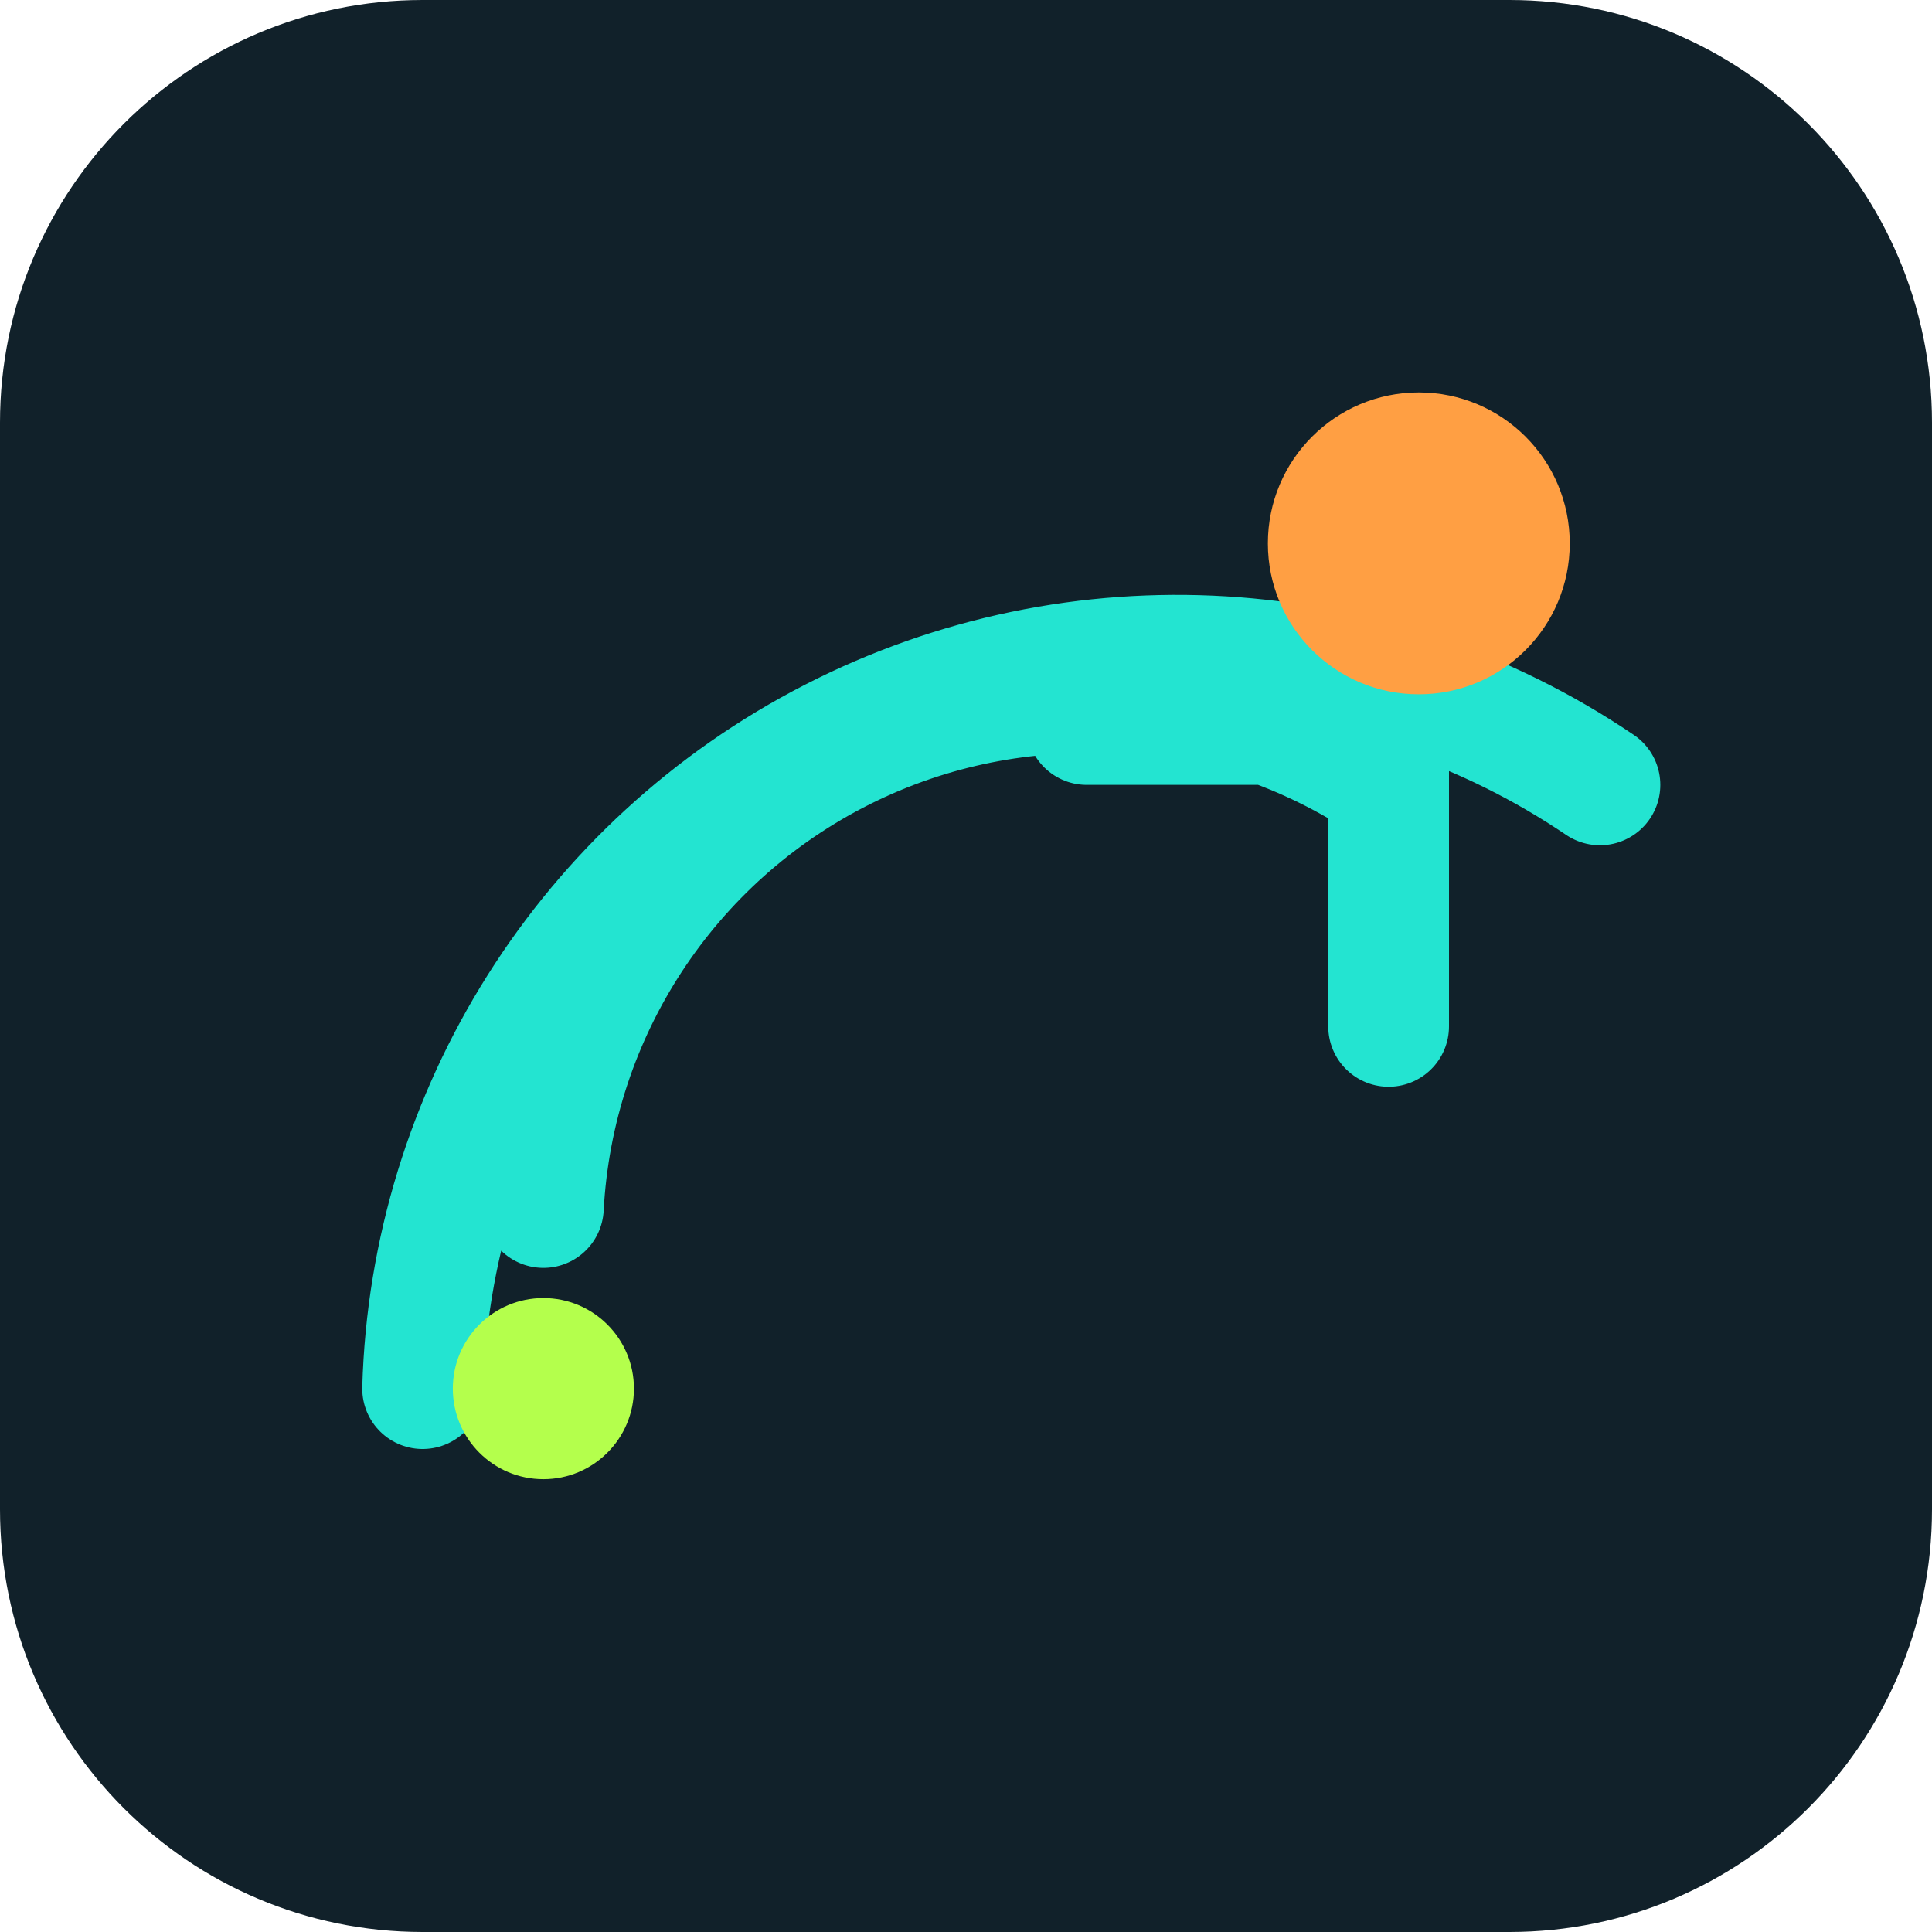
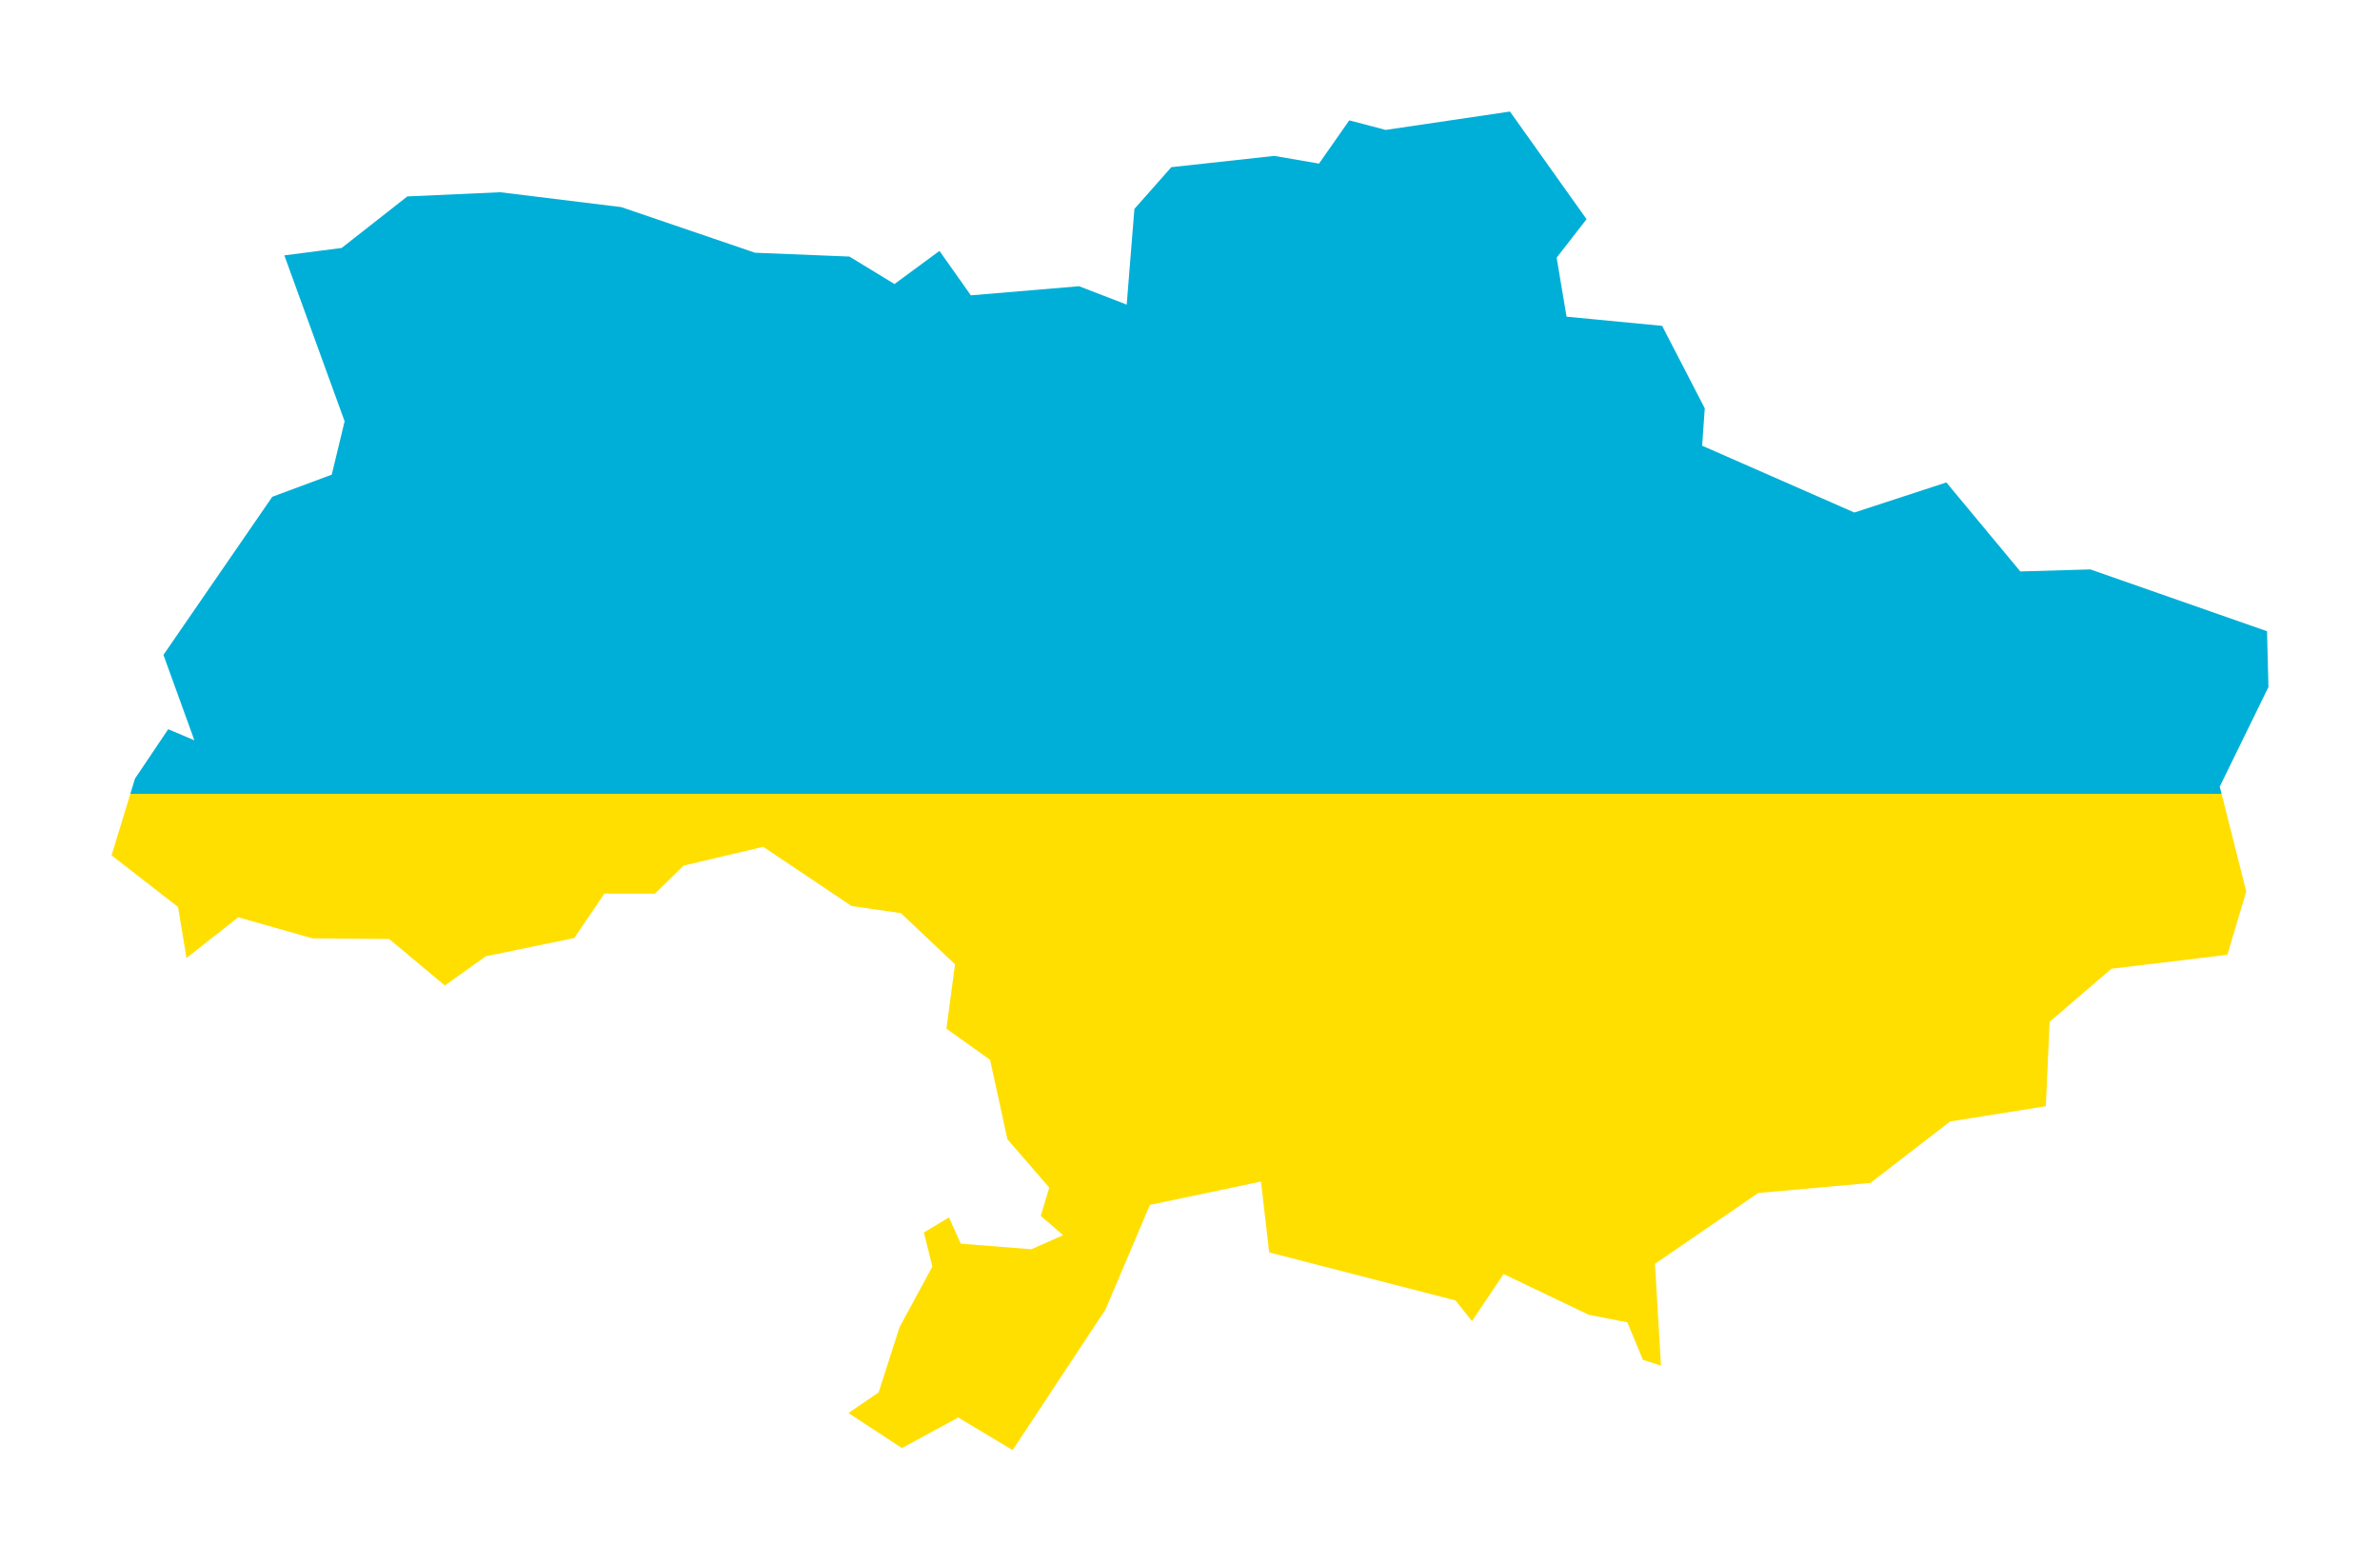
- <svg xmlns="http://www.w3.org/2000/svg" viewBox="0 0 64 64">
-   <rect width="64" height="64" rx="14" fill="#11212a" />
-   <path d="M18 40a18 18 0 0 1 28-14M46 24v10M46 24H36M14 46a25 25 0 0 1 39-20" fill="none" stroke="#23e4d1" stroke-linecap="round" stroke-width="4" />
-   <circle cx="47" cy="18" r="5" fill="#ff9f43" />
-   <circle cx="18" cy="46" r="3" fill="#b4ff4c" />
+ <svg xmlns="http://www.w3.org/2000/svg" viewBox="0 0 640 420">
+   <defs>
+     <linearGradient id="ukrtelecom-colors" x1="0" y1="0" x2="0" y2="1">
+       <stop offset="0%" stop-color="#00afd7" />
+       <stop offset="51%" stop-color="#00afd7" />
+       <stop offset="51%" stop-color="#ffdf00" />
+       <stop offset="100%" stop-color="#ffdf00" />
+     </linearGradient>
+   </defs>
+   <path d="M 342.65 41.93 L 354.69 44.00 L 362.83 32.37 L 372.62 34.94 L 406.04 30.00 L 426.64 58.95 L 418.59 69.30 L 421.26 85.17 L 446.96 87.64 L 458.42 109.81 L 457.72 119.87 L 498.65 137.84 L 523.39 129.75 L 543.28 153.69 L 562.11 153.14 L 609.62 169.77 L 610.00 184.78 L 596.91 211.55 L 604.03 239.74 L 598.96 256.79 L 567.77 260.54 L 551.16 274.81 L 550.14 297.52 L 524.41 301.61 L 502.96 318.15 L 472.79 320.85 L 445.03 339.90 L 446.65 367.28 L 441.79 365.72 L 437.60 355.63 L 427.24 353.61 L 404.32 342.65 L 395.83 355.31 L 391.40 349.75 L 341.30 336.83 L 339.08 317.77 L 309.22 324.06 L 297.26 352.21 L 272.30 390.00 L 257.68 381.23 L 242.54 389.45 L 228.15 380.03 L 236.27 374.48 L 241.90 356.94 L 250.72 340.64 L 248.44 331.48 L 255.18 327.41 L 258.36 334.48 L 277.35 335.98 L 285.88 332.20 L 279.87 327.01 L 282.15 319.40 L 270.90 306.40 L 266.24 285.03 L 254.50 276.66 L 256.81 259.34 L 242.25 245.58 L 228.99 243.67 L 205.24 227.74 L 183.81 232.80 L 176.13 240.34 L 162.53 240.33 L 154.42 252.28 L 130.63 257.19 L 119.62 265.04 L 104.66 252.55 L 84.00 252.36 L 64.06 246.70 L 50.14 257.65 L 47.89 243.94 L 30.00 230.04 L 36.29 209.43 L 45.23 196.12 L 52.27 199.10 L 43.95 176.13 L 73.22 133.61 L 89.21 127.66 L 92.67 113.31 L 76.46 68.68 L 91.87 66.69 L 109.53 52.83 L 134.50 51.70 L 167.06 55.70 L 203.03 67.97 L 228.41 69.00 L 240.53 76.39 L 252.63 67.48 L 261.07 79.43 L 290.16 76.98 L 302.98 81.92 L 305.05 56.19 L 314.98 44.96 L 342.65 41.93 Z" fill="url(#ukrtelecom-colors)" />
</svg>
